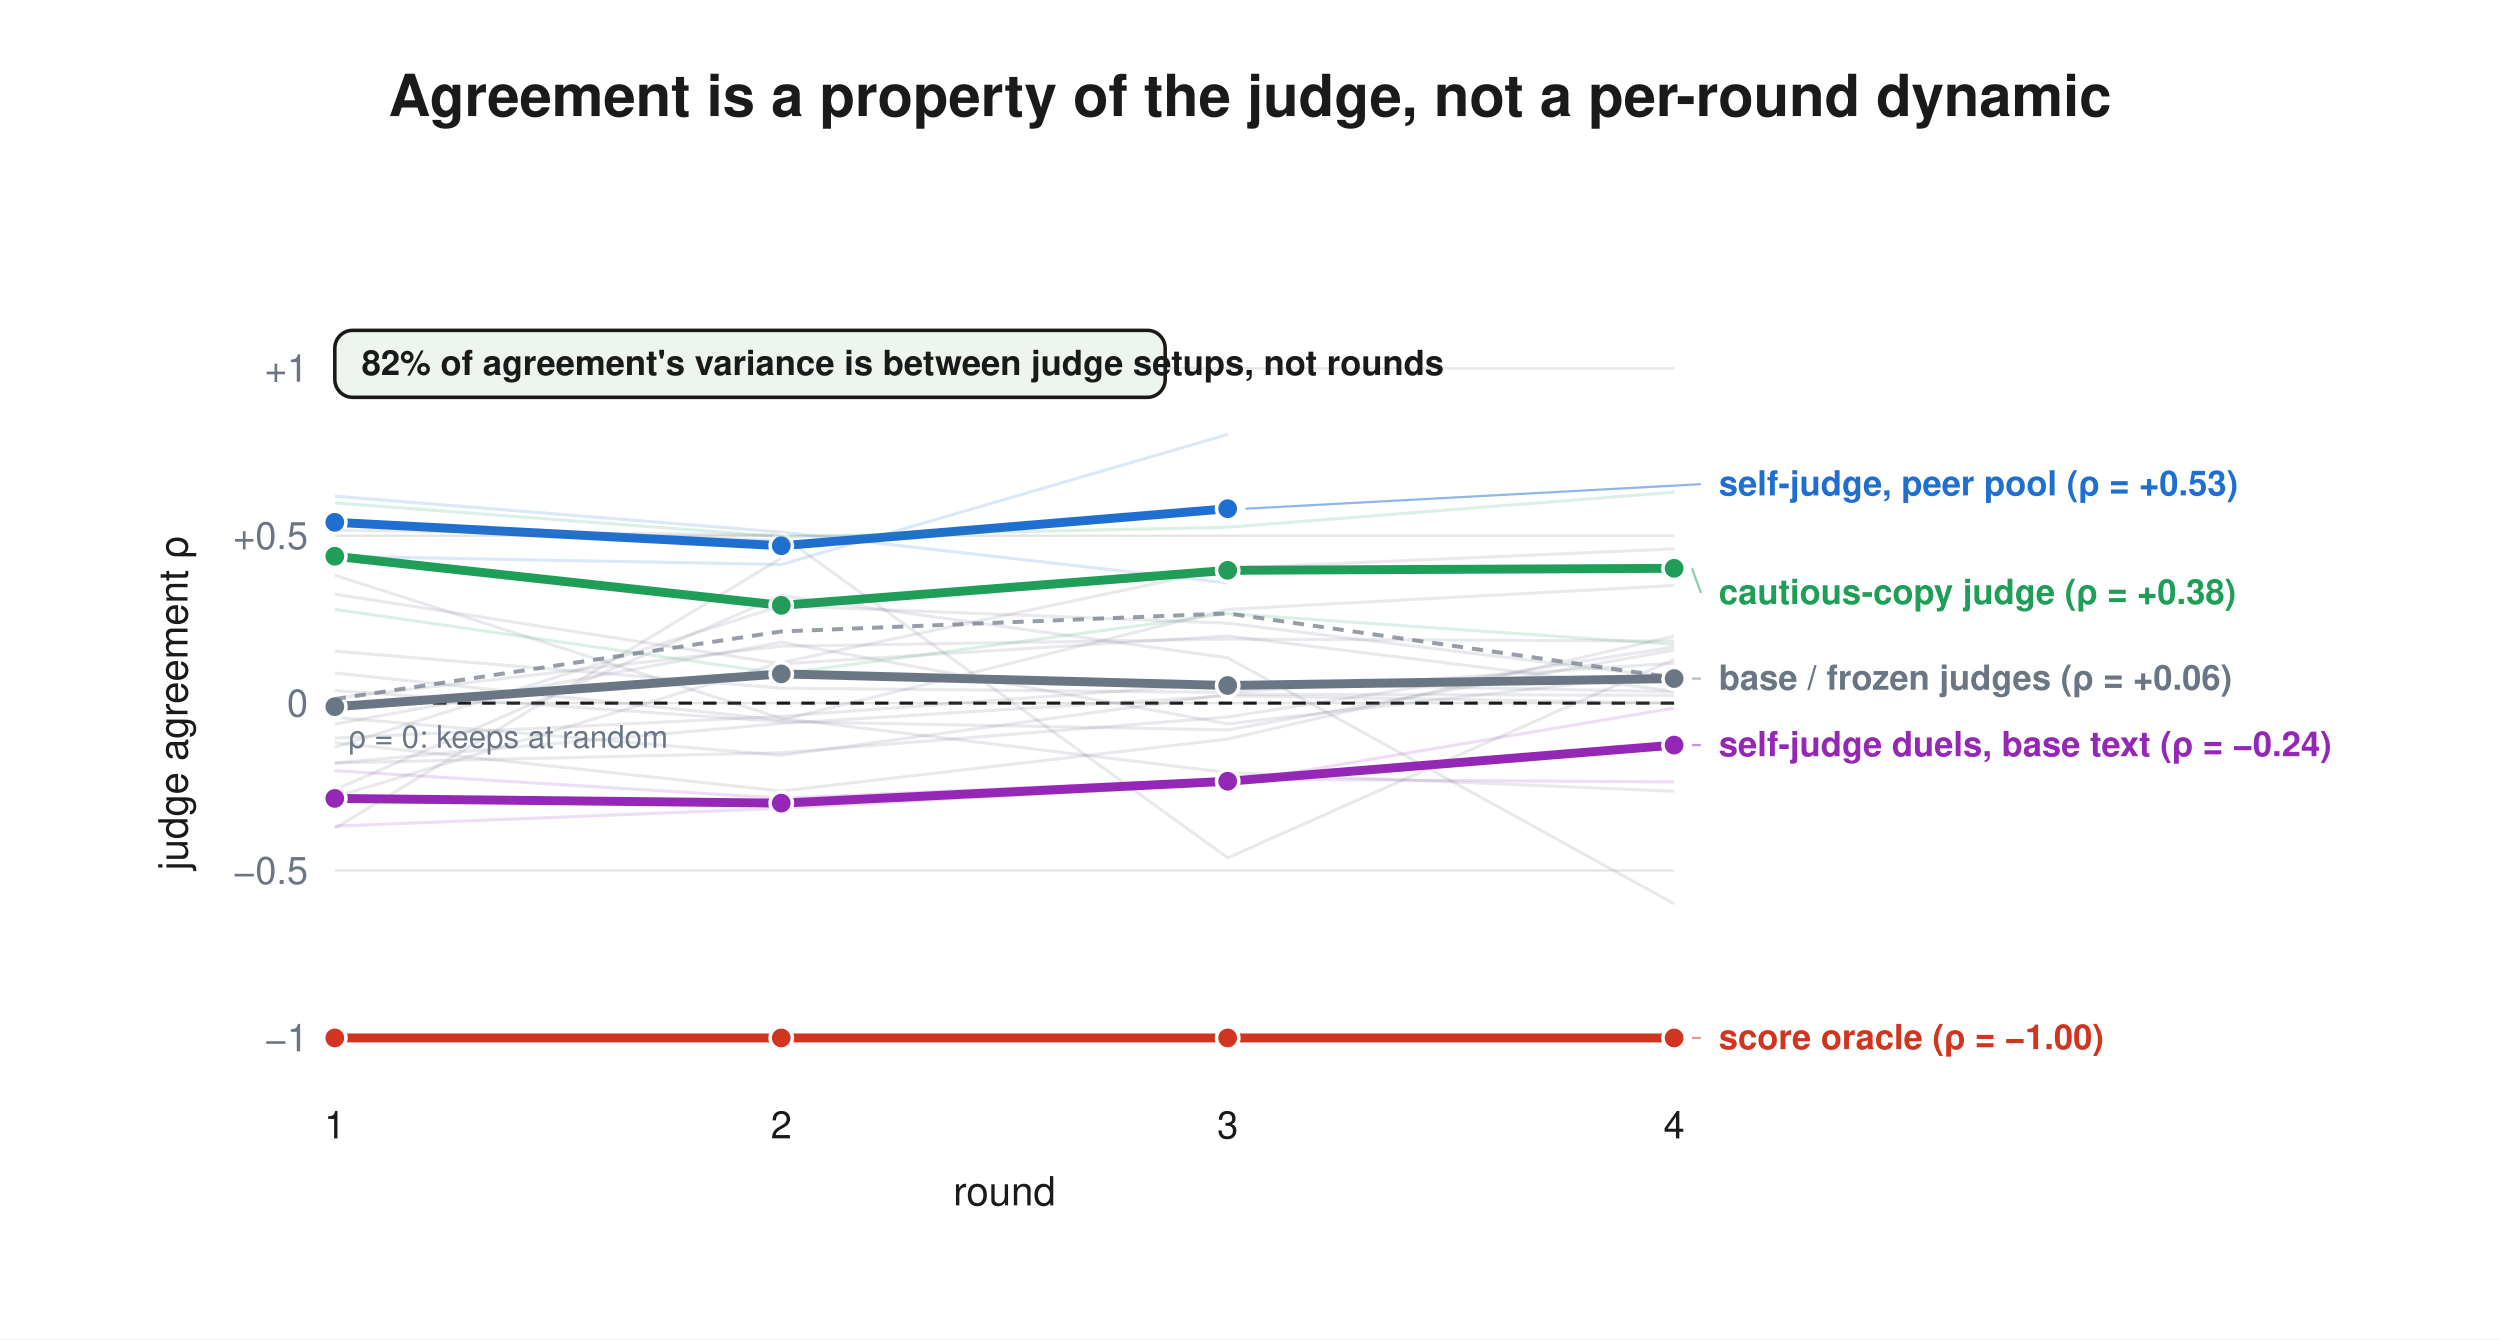
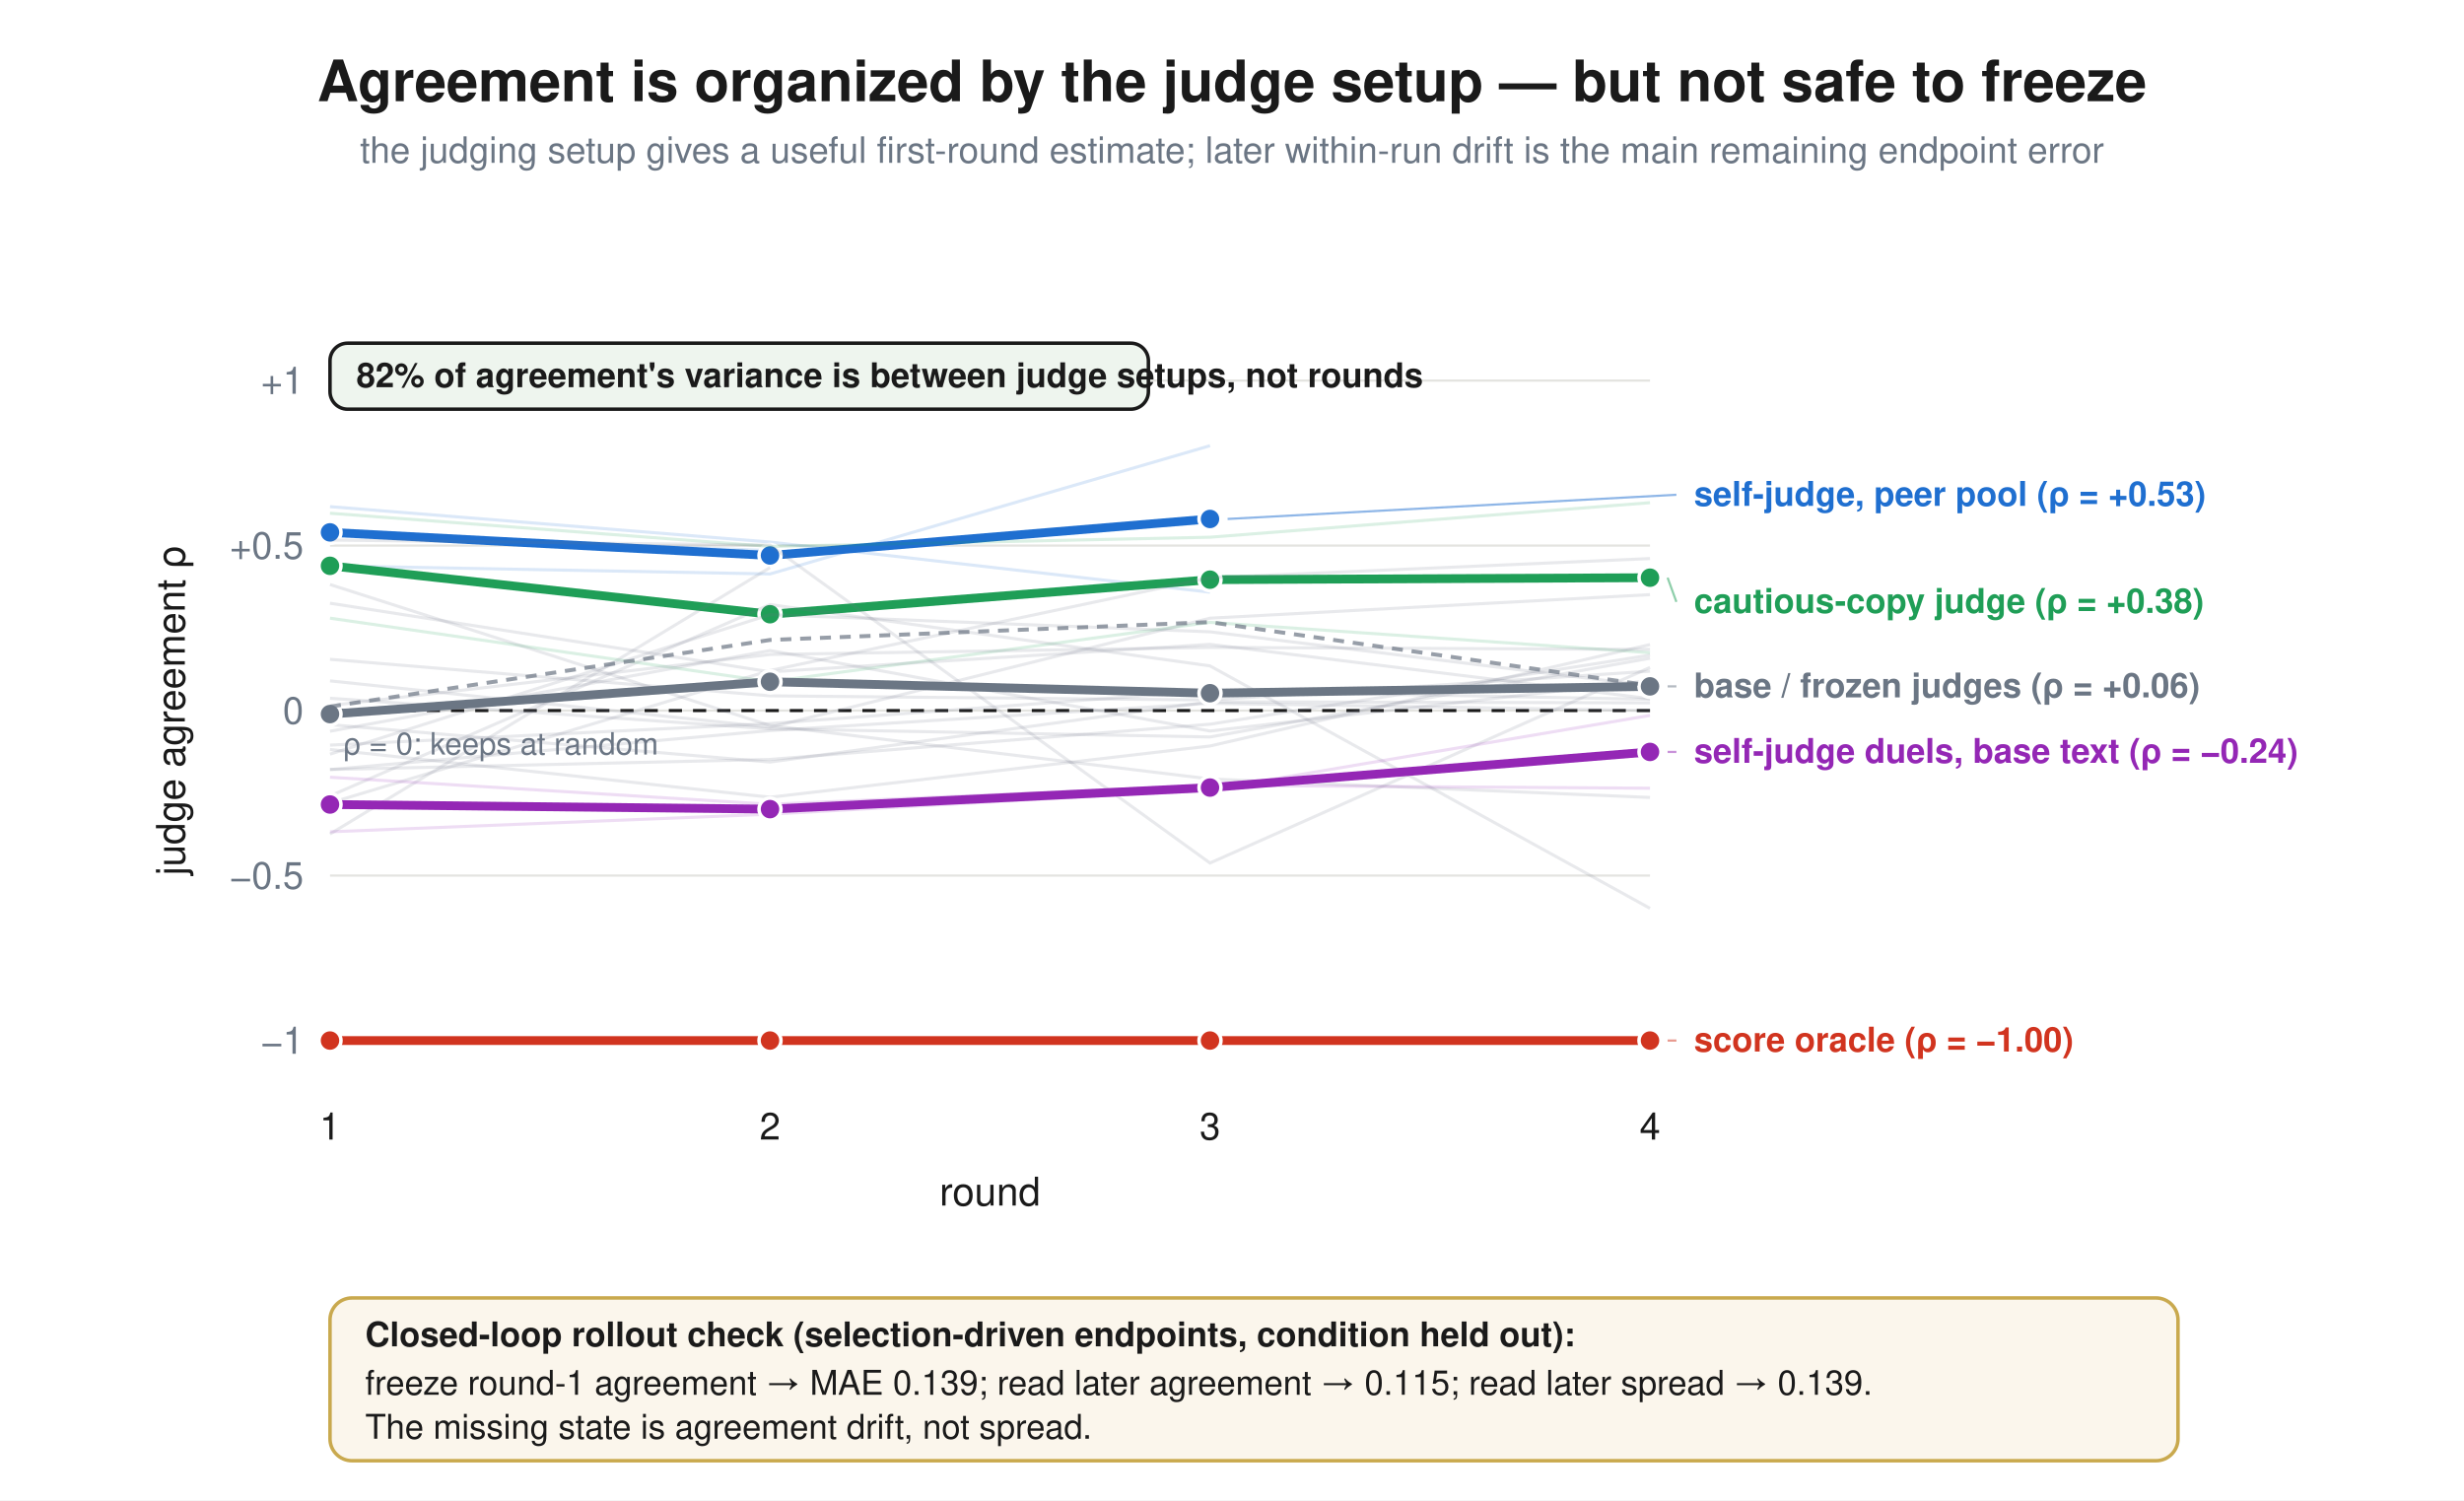
- <svg xmlns="http://www.w3.org/2000/svg" viewBox="0 0 1120 600" font-family="Helvetica, Arial, sans-serif">
-   <rect width="1120" height="600" fill="white" />
-   <text x="560.0" y="52" text-anchor="middle" font-size="26" fill="#1a1a1a" font-weight="bold" font-family="Helvetica, Arial, sans-serif">Agreement is a property of the judge, not a per-round dynamic</text>
-   <line x1="150" y1="465.0" x2="750" y2="465.0" stroke="#e4e4e0" stroke-width="1" />
-   <text x="138" y="471.0" text-anchor="end" font-size="17" fill="#6b7684" font-weight="normal" font-family="Helvetica, Arial, sans-serif">−1</text>
-   <line x1="150" y1="390.0" x2="750" y2="390.0" stroke="#e4e4e0" stroke-width="1" />
-   <text x="138" y="396.0" text-anchor="end" font-size="17" fill="#6b7684" font-weight="normal" font-family="Helvetica, Arial, sans-serif">−0.5</text>
-   <line x1="150" y1="315.0" x2="750" y2="315.0" stroke="#e4e4e0" stroke-width="1" />
-   <text x="138" y="321.0" text-anchor="end" font-size="17" fill="#6b7684" font-weight="normal" font-family="Helvetica, Arial, sans-serif">0</text>
-   <line x1="150" y1="240.0" x2="750" y2="240.0" stroke="#e4e4e0" stroke-width="1" />
-   <text x="138" y="246.0" text-anchor="end" font-size="17" fill="#6b7684" font-weight="normal" font-family="Helvetica, Arial, sans-serif">+0.5</text>
-   <line x1="150" y1="165.0" x2="750" y2="165.0" stroke="#e4e4e0" stroke-width="1" />
-   <text x="138" y="171.0" text-anchor="end" font-size="17" fill="#6b7684" font-weight="normal" font-family="Helvetica, Arial, sans-serif">+1</text>
-   <line x1="150" y1="315.0" x2="750" y2="315.0" stroke="#1a1a1a" stroke-width="1.4" stroke-dasharray="6 5" />
-   <text x="156" y="335.0" text-anchor="start" font-size="14" fill="#6b7684" font-weight="normal" font-family="Helvetica, Arial, sans-serif">ρ = 0: keeps at random</text>
-   <text x="150.0" y="510" text-anchor="middle" font-size="17" fill="#1a1a1a" font-weight="normal" font-family="Helvetica, Arial, sans-serif">1</text>
-   <text x="350.0" y="510" text-anchor="middle" font-size="17" fill="#1a1a1a" font-weight="normal" font-family="Helvetica, Arial, sans-serif">2</text>
-   <text x="550.0" y="510" text-anchor="middle" font-size="17" fill="#1a1a1a" font-weight="normal" font-family="Helvetica, Arial, sans-serif">3</text>
-   <text x="750.0" y="510" text-anchor="middle" font-size="17" fill="#1a1a1a" font-weight="normal" font-family="Helvetica, Arial, sans-serif">4</text>
-   <text x="450.0" y="540" text-anchor="middle" font-size="18" fill="#1a1a1a" font-weight="normal" font-family="Helvetica, Arial, sans-serif">round</text>
-   <text x="84" y="315.0" font-size="18" fill="#1a1a1a" font-family="Helvetica, Arial, sans-serif" transform="rotate(-90 84 315.0)" text-anchor="middle">judge agreement ρ</text>
-   <polyline points="150.0,222.3 350.0,238.4 550.0,261.2" fill="none" stroke="#1f6fd0" stroke-width="1.4" stroke-opacity="0.16" />
-   <polyline points="150.0,249.2 350.0,252.9 550.0,194.6" fill="none" stroke="#1f6fd0" stroke-width="1.4" stroke-opacity="0.16" />
-   <polyline points="150.0,234.5 350.0,242.3" fill="none" stroke="#1f6fd0" stroke-width="1.4" stroke-opacity="0.16" />
-   <polyline points="150.0,234.0 350.0,244.5 550.0,227.9" fill="none" stroke="#1f6fd0" stroke-width="4.0" />
-   <circle cx="150.0" cy="234.0" r="5" fill="#1f6fd0" stroke="white" stroke-width="1.6" />
-   <circle cx="350.0" cy="244.5" r="5" fill="#1f6fd0" stroke="white" stroke-width="1.6" />
-   <circle cx="550.0" cy="227.9" r="5" fill="#1f6fd0" stroke="white" stroke-width="1.6" />
-   <line x1="558.0" y1="227.9" x2="762" y2="216.9" stroke="#1f6fd0" stroke-width="1" stroke-opacity="0.5" />
-   <text x="770" y="221.933" text-anchor="start" font-size="15.5" fill="#1f6fd0" font-weight="bold" font-family="Helvetica, Arial, sans-serif">self-judge, peer pool  (ρ = +0.53)</text>
-   <polyline points="150.0,273.0 350.0,301.9 550.0,274.9 750.0,288.7" fill="none" stroke="#1f9e57" stroke-width="1.4" stroke-opacity="0.16" />
-   <polyline points="150.0,225.3 350.0,240.4 550.0,236.2 750.0,220.5" fill="none" stroke="#1f9e57" stroke-width="1.4" stroke-opacity="0.16" />
-   <polyline points="150.0,249.2 350.0,271.2 550.0,255.5 750.0,254.6" fill="none" stroke="#1f9e57" stroke-width="4.0" />
-   <circle cx="150.0" cy="249.2" r="5" fill="#1f9e57" stroke="white" stroke-width="1.6" />
-   <circle cx="350.0" cy="271.2" r="5" fill="#1f9e57" stroke="white" stroke-width="1.6" />
-   <circle cx="550.0" cy="255.5" r="5" fill="#1f9e57" stroke="white" stroke-width="1.6" />
-   <circle cx="750.0" cy="254.6" r="5" fill="#1f9e57" stroke="white" stroke-width="1.6" />
-   <line x1="758.0" y1="254.6" x2="762" y2="265.6" stroke="#1f9e57" stroke-width="1" stroke-opacity="0.5" />
-   <text x="770" y="270.58" text-anchor="start" font-size="15.5" fill="#1f9e57" font-weight="bold" font-family="Helvetica, Arial, sans-serif">cautious-copy judge  (ρ = +0.38)</text>
-   <polyline points="150.0,341.8 350.0,324.1 550.0,311.7 750.0,315.0" fill="none" stroke="#6b7684" stroke-width="1.4" stroke-opacity="0.16" />
-   <polyline points="150.0,332.7 350.0,354.4 550.0,331.1 750.0,285.0" fill="none" stroke="#6b7684" stroke-width="1.4" stroke-opacity="0.16" />
-   <polyline points="150.0,321.4 350.0,338.4 550.0,311.0 750.0,311.5" fill="none" stroke="#6b7684" stroke-width="1.4" stroke-opacity="0.16" />
-   <polyline points="150.0,324.4 350.0,287.7 550.0,324.3 750.0,301.3" fill="none" stroke="#6b7684" stroke-width="1.4" stroke-opacity="0.16" />
-   <polyline points="150.0,309.4 350.0,323.3 550.0,327.0 750.0,291.2" fill="none" stroke="#6b7684" stroke-width="1.4" stroke-opacity="0.16" />
-   <polyline points="150.0,353.8 350.0,266.8 550.0,294.7 750.0,404.9" fill="none" stroke="#6b7684" stroke-width="1.4" stroke-opacity="0.16" />
-   <polyline points="150.0,357.0 350.0,296.8 550.0,254.6 750.0,245.9" fill="none" stroke="#6b7684" stroke-width="1.4" stroke-opacity="0.16" />
-   <polyline points="150.0,341.8 350.0,337.2 550.0,321.2 750.0,289.8" fill="none" stroke="#6b7684" stroke-width="1.4" stroke-opacity="0.16" />
-   <polyline points="150.0,301.5 350.0,322.6 550.0,273.0 750.0,262.3" fill="none" stroke="#6b7684" stroke-width="1.4" stroke-opacity="0.16" />
-   <polyline points="150.0,334.8 350.0,271.4 550.0,279.2 750.0,303.8" fill="none" stroke="#6b7684" stroke-width="1.4" stroke-opacity="0.16" />
-   <polyline points="150.0,312.7 350.0,289.5 550.0,286.3 750.0,287.2" fill="none" stroke="#6b7684" stroke-width="1.4" stroke-opacity="0.16" />
-   <polyline points="150.0,266.2 350.0,297.4 550.0,284.9 750.0,309.6" fill="none" stroke="#6b7684" stroke-width="1.4" stroke-opacity="0.16" />
-   <polyline points="150.0,257.7 350.0,321.8 550.0,346.1 750.0,354.5" fill="none" stroke="#6b7684" stroke-width="1.4" stroke-opacity="0.16" />
-   <polyline points="150.0,330.7 350.0,320.9 550.0,306.0 750.0,309.9" fill="none" stroke="#6b7684" stroke-width="1.4" stroke-opacity="0.16" />
-   <polyline points="150.0,291.7 350.0,308.3 550.0,310.2 750.0,297.1" fill="none" stroke="#6b7684" stroke-width="1.4" stroke-opacity="0.16" />
-   <polyline points="150.0,237.5 350.0,239.8 550.0,384.3 750.0,295.4" fill="none" stroke="#6b7684" stroke-width="1.4" stroke-opacity="0.16" />
-   <polyline points="150.0,371.1 350.0,250.0" fill="none" stroke="#6b7684" stroke-width="1.4" stroke-opacity="0.16" />
-   <polyline points="150.0,316.6 350.0,301.9 550.0,307.1 750.0,304.0" fill="none" stroke="#6b7684" stroke-width="4.0" />
-   <circle cx="150.0" cy="316.6" r="5" fill="#6b7684" stroke="white" stroke-width="1.6" />
-   <circle cx="350.0" cy="301.9" r="5" fill="#6b7684" stroke="white" stroke-width="1.6" />
-   <circle cx="550.0" cy="307.1" r="5" fill="#6b7684" stroke="white" stroke-width="1.6" />
-   <circle cx="750.0" cy="304.0" r="5" fill="#6b7684" stroke="white" stroke-width="1.6" />
-   <line x1="758.0" y1="304.0" x2="762" y2="304.0" stroke="#6b7684" stroke-width="1" stroke-opacity="0.5" />
-   <text x="770" y="309.001" text-anchor="start" font-size="15.5" fill="#6b7684" font-weight="bold" font-family="Helvetica, Arial, sans-serif">base / frozen judges  (ρ = +0.06)</text>
-   <polyline points="150.0,370.1 350.0,362.1 550.0,351.0 750.0,317.2" fill="none" stroke="#9427b5" stroke-width="1.4" stroke-opacity="0.16" />
-   <polyline points="150.0,345.3 350.0,357.6 550.0,349.0 750.0,350.3" fill="none" stroke="#9427b5" stroke-width="1.4" stroke-opacity="0.16" />
-   <polyline points="150.0,357.7 350.0,359.8 550.0,350.0 750.0,333.8" fill="none" stroke="#9427b5" stroke-width="4.0" />
-   <circle cx="150.0" cy="357.7" r="5" fill="#9427b5" stroke="white" stroke-width="1.6" />
-   <circle cx="350.0" cy="359.8" r="5" fill="#9427b5" stroke="white" stroke-width="1.6" />
-   <circle cx="550.0" cy="350.0" r="5" fill="#9427b5" stroke="white" stroke-width="1.6" />
-   <circle cx="750.0" cy="333.8" r="5" fill="#9427b5" stroke="white" stroke-width="1.6" />
-   <line x1="758.0" y1="333.8" x2="762" y2="333.8" stroke="#9427b5" stroke-width="1" stroke-opacity="0.5" />
-   <text x="770" y="338.765" text-anchor="start" font-size="15.5" fill="#9427b5" font-weight="bold" font-family="Helvetica, Arial, sans-serif">self-judge duels, base text  (ρ = −0.24)</text>
-   <polyline points="150.0,465.0 350.0,465.0 550.0,465.0 750.0,465.0" fill="none" stroke="#d1341f" stroke-width="1.4" stroke-opacity="0.16" />
-   <polyline points="150.0,465.0 350.0,465.0 550.0,465.0 750.0,465.0" fill="none" stroke="#d1341f" stroke-width="1.4" stroke-opacity="0.16" />
-   <polyline points="150.0,465.0 350.0,465.0 550.0,465.0 750.0,465.0" fill="none" stroke="#d1341f" stroke-width="1.4" stroke-opacity="0.16" />
-   <polyline points="150.0,465.0 350.0,465.0 550.0,465.0 750.0,465.0" fill="none" stroke="#d1341f" stroke-width="1.4" stroke-opacity="0.16" />
-   <polyline points="150.0,465.0 350.0,465.0 550.0,465.0 750.0,465.0" fill="none" stroke="#d1341f" stroke-width="1.4" stroke-opacity="0.16" />
-   <polyline points="150.0,465.0 350.0,465.0" fill="none" stroke="#d1341f" stroke-width="1.4" stroke-opacity="0.16" />
-   <polyline points="150.0,465.0 350.0,465.0 550.0,465.0 750.0,465.0" fill="none" stroke="#d1341f" stroke-width="1.4" stroke-opacity="0.16" />
-   <polyline points="150.0,465.0 350.0,465.0 550.0,465.0 750.0,465.0" fill="none" stroke="#d1341f" stroke-width="1.4" stroke-opacity="0.16" />
-   <polyline points="150.0,465.0 350.0,465.0 550.0,465.0 750.0,465.0" fill="none" stroke="#d1341f" stroke-width="4.0" />
-   <circle cx="150.0" cy="465.0" r="5" fill="#d1341f" stroke="white" stroke-width="1.6" />
-   <circle cx="350.0" cy="465.0" r="5" fill="#d1341f" stroke="white" stroke-width="1.6" />
-   <circle cx="550.0" cy="465.0" r="5" fill="#d1341f" stroke="white" stroke-width="1.6" />
-   <circle cx="750.0" cy="465.0" r="5" fill="#d1341f" stroke="white" stroke-width="1.6" />
-   <line x1="758.0" y1="465.0" x2="762" y2="465.0" stroke="#d1341f" stroke-width="1" stroke-opacity="0.5" />
-   <text x="770" y="470.0" text-anchor="start" font-size="15.5" fill="#d1341f" font-weight="bold" font-family="Helvetica, Arial, sans-serif">score oracle  (ρ = −1.00)</text>
-   <polyline points="150.0,313.2 350.0,282.9 550.0,274.8 750.0,303.6" fill="none" stroke="#6b7684" stroke-width="1.8" stroke-dasharray="5 4" stroke-opacity="0.7" />
-   <rect x="150" y="148" width="372" height="30" rx="8" fill="#eef5ee" stroke="#1a1a1a" stroke-width="1.6" />
-   <text x="162" y="168" text-anchor="start" font-size="15.5" fill="#1a1a1a" font-weight="bold" font-family="Helvetica, Arial, sans-serif">82% of agreement's variance is between judge setups, not rounds</text>
+ <svg xmlns="http://www.w3.org/2000/svg" viewBox="0 0 1120 682" font-family="Helvetica, Arial, sans-serif">
+   <rect width="1120" height="682" fill="white" />
+   <text x="560.0" y="46" text-anchor="middle" font-size="26" fill="#1a1a1a" font-weight="bold" font-family="Helvetica, Arial, sans-serif">Agreement is organized by the judge setup — but not safe to freeze</text>
+   <text x="560.0" y="74" text-anchor="middle" font-size="16.5" fill="#6b7684" font-weight="normal" font-family="Helvetica, Arial, sans-serif">the judging setup gives a useful first-round estimate; later within-run drift is the main remaining endpoint error</text>
+   <line x1="150" y1="473.0" x2="750" y2="473.0" stroke="#e4e4e0" stroke-width="1" />
+   <text x="138" y="479.0" text-anchor="end" font-size="17" fill="#6b7684" font-weight="normal" font-family="Helvetica, Arial, sans-serif">−1</text>
+   <line x1="150" y1="398.0" x2="750" y2="398.0" stroke="#e4e4e0" stroke-width="1" />
+   <text x="138" y="404.0" text-anchor="end" font-size="17" fill="#6b7684" font-weight="normal" font-family="Helvetica, Arial, sans-serif">−0.5</text>
+   <line x1="150" y1="323.0" x2="750" y2="323.0" stroke="#e4e4e0" stroke-width="1" />
+   <text x="138" y="329.0" text-anchor="end" font-size="17" fill="#6b7684" font-weight="normal" font-family="Helvetica, Arial, sans-serif">0</text>
+   <line x1="150" y1="248.0" x2="750" y2="248.0" stroke="#e4e4e0" stroke-width="1" />
+   <text x="138" y="254.0" text-anchor="end" font-size="17" fill="#6b7684" font-weight="normal" font-family="Helvetica, Arial, sans-serif">+0.5</text>
+   <line x1="150" y1="173.0" x2="750" y2="173.0" stroke="#e4e4e0" stroke-width="1" />
+   <text x="138" y="179.0" text-anchor="end" font-size="17" fill="#6b7684" font-weight="normal" font-family="Helvetica, Arial, sans-serif">+1</text>
+   <line x1="150" y1="323.0" x2="750" y2="323.0" stroke="#1a1a1a" stroke-width="1.4" stroke-dasharray="6 5" />
+   <text x="156" y="343.0" text-anchor="start" font-size="14" fill="#6b7684" font-weight="normal" font-family="Helvetica, Arial, sans-serif">ρ = 0: keeps at random</text>
+   <text x="150.0" y="518" text-anchor="middle" font-size="17" fill="#1a1a1a" font-weight="normal" font-family="Helvetica, Arial, sans-serif">1</text>
+   <text x="350.0" y="518" text-anchor="middle" font-size="17" fill="#1a1a1a" font-weight="normal" font-family="Helvetica, Arial, sans-serif">2</text>
+   <text x="550.0" y="518" text-anchor="middle" font-size="17" fill="#1a1a1a" font-weight="normal" font-family="Helvetica, Arial, sans-serif">3</text>
+   <text x="750.0" y="518" text-anchor="middle" font-size="17" fill="#1a1a1a" font-weight="normal" font-family="Helvetica, Arial, sans-serif">4</text>
+   <text x="450.0" y="548" text-anchor="middle" font-size="18" fill="#1a1a1a" font-weight="normal" font-family="Helvetica, Arial, sans-serif">round</text>
+   <text x="84" y="323.0" font-size="18" fill="#1a1a1a" font-family="Helvetica, Arial, sans-serif" transform="rotate(-90 84 323.0)" text-anchor="middle">judge agreement ρ</text>
+   <polyline points="150.0,230.3 350.0,246.4 550.0,269.2" fill="none" stroke="#1f6fd0" stroke-width="1.4" stroke-opacity="0.16" />
+   <polyline points="150.0,257.2 350.0,260.9 550.0,202.6" fill="none" stroke="#1f6fd0" stroke-width="1.4" stroke-opacity="0.16" />
+   <polyline points="150.0,242.5 350.0,250.3" fill="none" stroke="#1f6fd0" stroke-width="1.4" stroke-opacity="0.16" />
+   <polyline points="150.0,242.0 350.0,252.5 550.0,235.9" fill="none" stroke="#1f6fd0" stroke-width="4.0" />
+   <circle cx="150.0" cy="242.0" r="5" fill="#1f6fd0" stroke="white" stroke-width="1.6" />
+   <circle cx="350.0" cy="252.5" r="5" fill="#1f6fd0" stroke="white" stroke-width="1.6" />
+   <circle cx="550.0" cy="235.9" r="5" fill="#1f6fd0" stroke="white" stroke-width="1.6" />
+   <line x1="558.0" y1="235.9" x2="762" y2="224.9" stroke="#1f6fd0" stroke-width="1" stroke-opacity="0.5" />
+   <text x="770" y="229.933" text-anchor="start" font-size="15.5" fill="#1f6fd0" font-weight="bold" font-family="Helvetica, Arial, sans-serif">self-judge, peer pool  (ρ = +0.53)</text>
+   <polyline points="150.0,281.0 350.0,309.9 550.0,282.9 750.0,296.7" fill="none" stroke="#1f9e57" stroke-width="1.4" stroke-opacity="0.16" />
+   <polyline points="150.0,233.3 350.0,248.4 550.0,244.2 750.0,228.5" fill="none" stroke="#1f9e57" stroke-width="1.4" stroke-opacity="0.16" />
+   <polyline points="150.0,257.2 350.0,279.2 550.0,263.5 750.0,262.6" fill="none" stroke="#1f9e57" stroke-width="4.0" />
+   <circle cx="150.0" cy="257.2" r="5" fill="#1f9e57" stroke="white" stroke-width="1.6" />
+   <circle cx="350.0" cy="279.2" r="5" fill="#1f9e57" stroke="white" stroke-width="1.6" />
+   <circle cx="550.0" cy="263.5" r="5" fill="#1f9e57" stroke="white" stroke-width="1.6" />
+   <circle cx="750.0" cy="262.6" r="5" fill="#1f9e57" stroke="white" stroke-width="1.6" />
+   <line x1="758.0" y1="262.6" x2="762" y2="273.6" stroke="#1f9e57" stroke-width="1" stroke-opacity="0.5" />
+   <text x="770" y="278.58" text-anchor="start" font-size="15.5" fill="#1f9e57" font-weight="bold" font-family="Helvetica, Arial, sans-serif">cautious-copy judge  (ρ = +0.38)</text>
+   <polyline points="150.0,349.8 350.0,332.1 550.0,319.7 750.0,323.0" fill="none" stroke="#6b7684" stroke-width="1.4" stroke-opacity="0.16" />
+   <polyline points="150.0,340.7 350.0,362.4 550.0,339.1 750.0,293.0" fill="none" stroke="#6b7684" stroke-width="1.4" stroke-opacity="0.16" />
+   <polyline points="150.0,329.4 350.0,346.4 550.0,319.0 750.0,319.5" fill="none" stroke="#6b7684" stroke-width="1.4" stroke-opacity="0.16" />
+   <polyline points="150.0,332.4 350.0,295.7 550.0,332.3 750.0,309.3" fill="none" stroke="#6b7684" stroke-width="1.4" stroke-opacity="0.16" />
+   <polyline points="150.0,317.4 350.0,331.3 550.0,335.0 750.0,299.2" fill="none" stroke="#6b7684" stroke-width="1.4" stroke-opacity="0.16" />
+   <polyline points="150.0,361.8 350.0,274.8 550.0,302.7 750.0,412.9" fill="none" stroke="#6b7684" stroke-width="1.4" stroke-opacity="0.16" />
+   <polyline points="150.0,365.0 350.0,304.8 550.0,262.6 750.0,253.9" fill="none" stroke="#6b7684" stroke-width="1.4" stroke-opacity="0.16" />
+   <polyline points="150.0,349.8 350.0,345.2 550.0,329.2 750.0,297.8" fill="none" stroke="#6b7684" stroke-width="1.4" stroke-opacity="0.16" />
+   <polyline points="150.0,309.5 350.0,330.6 550.0,281.0 750.0,270.3" fill="none" stroke="#6b7684" stroke-width="1.4" stroke-opacity="0.16" />
+   <polyline points="150.0,342.8 350.0,279.4 550.0,287.2 750.0,311.8" fill="none" stroke="#6b7684" stroke-width="1.4" stroke-opacity="0.16" />
+   <polyline points="150.0,320.7 350.0,297.5 550.0,294.3 750.0,295.2" fill="none" stroke="#6b7684" stroke-width="1.4" stroke-opacity="0.16" />
+   <polyline points="150.0,274.2 350.0,305.4 550.0,292.9 750.0,317.6" fill="none" stroke="#6b7684" stroke-width="1.4" stroke-opacity="0.16" />
+   <polyline points="150.0,265.7 350.0,329.8 550.0,354.1 750.0,362.5" fill="none" stroke="#6b7684" stroke-width="1.4" stroke-opacity="0.16" />
+   <polyline points="150.0,338.7 350.0,328.9 550.0,314.0 750.0,317.9" fill="none" stroke="#6b7684" stroke-width="1.4" stroke-opacity="0.16" />
+   <polyline points="150.0,299.7 350.0,316.3 550.0,318.2 750.0,305.1" fill="none" stroke="#6b7684" stroke-width="1.4" stroke-opacity="0.16" />
+   <polyline points="150.0,245.5 350.0,247.8 550.0,392.3 750.0,303.4" fill="none" stroke="#6b7684" stroke-width="1.4" stroke-opacity="0.16" />
+   <polyline points="150.0,379.1 350.0,258.0" fill="none" stroke="#6b7684" stroke-width="1.4" stroke-opacity="0.16" />
+   <polyline points="150.0,324.6 350.0,309.9 550.0,315.1 750.0,312.0" fill="none" stroke="#6b7684" stroke-width="4.0" />
+   <circle cx="150.0" cy="324.6" r="5" fill="#6b7684" stroke="white" stroke-width="1.6" />
+   <circle cx="350.0" cy="309.9" r="5" fill="#6b7684" stroke="white" stroke-width="1.6" />
+   <circle cx="550.0" cy="315.1" r="5" fill="#6b7684" stroke="white" stroke-width="1.6" />
+   <circle cx="750.0" cy="312.0" r="5" fill="#6b7684" stroke="white" stroke-width="1.6" />
+   <line x1="758.0" y1="312.0" x2="762" y2="312.0" stroke="#6b7684" stroke-width="1" stroke-opacity="0.5" />
+   <text x="770" y="317.001" text-anchor="start" font-size="15.5" fill="#6b7684" font-weight="bold" font-family="Helvetica, Arial, sans-serif">base / frozen judges  (ρ = +0.06)</text>
+   <polyline points="150.0,378.1 350.0,370.1 550.0,359.0 750.0,325.2" fill="none" stroke="#9427b5" stroke-width="1.4" stroke-opacity="0.16" />
+   <polyline points="150.0,353.3 350.0,365.6 550.0,357.0 750.0,358.3" fill="none" stroke="#9427b5" stroke-width="1.4" stroke-opacity="0.16" />
+   <polyline points="150.0,365.7 350.0,367.8 550.0,358.0 750.0,341.8" fill="none" stroke="#9427b5" stroke-width="4.0" />
+   <circle cx="150.0" cy="365.7" r="5" fill="#9427b5" stroke="white" stroke-width="1.6" />
+   <circle cx="350.0" cy="367.8" r="5" fill="#9427b5" stroke="white" stroke-width="1.6" />
+   <circle cx="550.0" cy="358.0" r="5" fill="#9427b5" stroke="white" stroke-width="1.6" />
+   <circle cx="750.0" cy="341.8" r="5" fill="#9427b5" stroke="white" stroke-width="1.6" />
+   <line x1="758.0" y1="341.8" x2="762" y2="341.8" stroke="#9427b5" stroke-width="1" stroke-opacity="0.5" />
+   <text x="770" y="346.765" text-anchor="start" font-size="15.5" fill="#9427b5" font-weight="bold" font-family="Helvetica, Arial, sans-serif">self-judge duels, base text  (ρ = −0.24)</text>
+   <polyline points="150.0,473.0 350.0,473.0 550.0,473.0 750.0,473.0" fill="none" stroke="#d1341f" stroke-width="1.4" stroke-opacity="0.16" />
+   <polyline points="150.0,473.0 350.0,473.0 550.0,473.0 750.0,473.0" fill="none" stroke="#d1341f" stroke-width="1.4" stroke-opacity="0.16" />
+   <polyline points="150.0,473.0 350.0,473.0 550.0,473.0 750.0,473.0" fill="none" stroke="#d1341f" stroke-width="1.4" stroke-opacity="0.16" />
+   <polyline points="150.0,473.0 350.0,473.0 550.0,473.0 750.0,473.0" fill="none" stroke="#d1341f" stroke-width="1.4" stroke-opacity="0.16" />
+   <polyline points="150.0,473.0 350.0,473.0 550.0,473.0 750.0,473.0" fill="none" stroke="#d1341f" stroke-width="1.4" stroke-opacity="0.16" />
+   <polyline points="150.0,473.0 350.0,473.0" fill="none" stroke="#d1341f" stroke-width="1.4" stroke-opacity="0.16" />
+   <polyline points="150.0,473.0 350.0,473.0 550.0,473.0 750.0,473.0" fill="none" stroke="#d1341f" stroke-width="1.4" stroke-opacity="0.16" />
+   <polyline points="150.0,473.0 350.0,473.0 550.0,473.0 750.0,473.0" fill="none" stroke="#d1341f" stroke-width="1.4" stroke-opacity="0.16" />
+   <polyline points="150.0,473.0 350.0,473.0 550.0,473.0 750.0,473.0" fill="none" stroke="#d1341f" stroke-width="4.0" />
+   <circle cx="150.0" cy="473.0" r="5" fill="#d1341f" stroke="white" stroke-width="1.6" />
+   <circle cx="350.0" cy="473.0" r="5" fill="#d1341f" stroke="white" stroke-width="1.6" />
+   <circle cx="550.0" cy="473.0" r="5" fill="#d1341f" stroke="white" stroke-width="1.6" />
+   <circle cx="750.0" cy="473.0" r="5" fill="#d1341f" stroke="white" stroke-width="1.6" />
+   <line x1="758.0" y1="473.0" x2="762" y2="473.0" stroke="#d1341f" stroke-width="1" stroke-opacity="0.5" />
+   <text x="770" y="478.0" text-anchor="start" font-size="15.5" fill="#d1341f" font-weight="bold" font-family="Helvetica, Arial, sans-serif">score oracle  (ρ = −1.00)</text>
+   <polyline points="150.0,321.2 350.0,290.9 550.0,282.8 750.0,311.6" fill="none" stroke="#6b7684" stroke-width="1.8" stroke-dasharray="5 4" stroke-opacity="0.7" />
+   <rect x="150" y="156" width="372" height="30" rx="8" fill="#eef5ee" stroke="#1a1a1a" stroke-width="1.6" />
+   <text x="162" y="176" text-anchor="start" font-size="15.5" fill="#1a1a1a" font-weight="bold" font-family="Helvetica, Arial, sans-serif">82% of agreement's variance is between judge setups, not rounds</text>
+   <rect x="150" y="590" width="840" height="74" rx="10" fill="#fbf6ec" stroke="#c9a94e" stroke-width="1.6" />
+   <text x="166" y="612" text-anchor="start" font-size="15.5" fill="#1a1a1a" font-weight="bold" font-family="Helvetica, Arial, sans-serif">Closed-loop rollout check (selection-driven endpoints, condition held out):</text>
+   <text x="166" y="634" text-anchor="start" font-size="15.5" fill="#1a1a1a" font-weight="normal" font-family="Helvetica, Arial, sans-serif">freeze round-1 agreement → MAE 0.139;   read later agreement → 0.115;   read later spread → 0.139.</text>
+   <text x="166" y="654" text-anchor="start" font-size="15.5" fill="#1a1a1a" font-weight="normal" font-family="Helvetica, Arial, sans-serif">The missing state is agreement drift, not spread.</text>
</svg>
